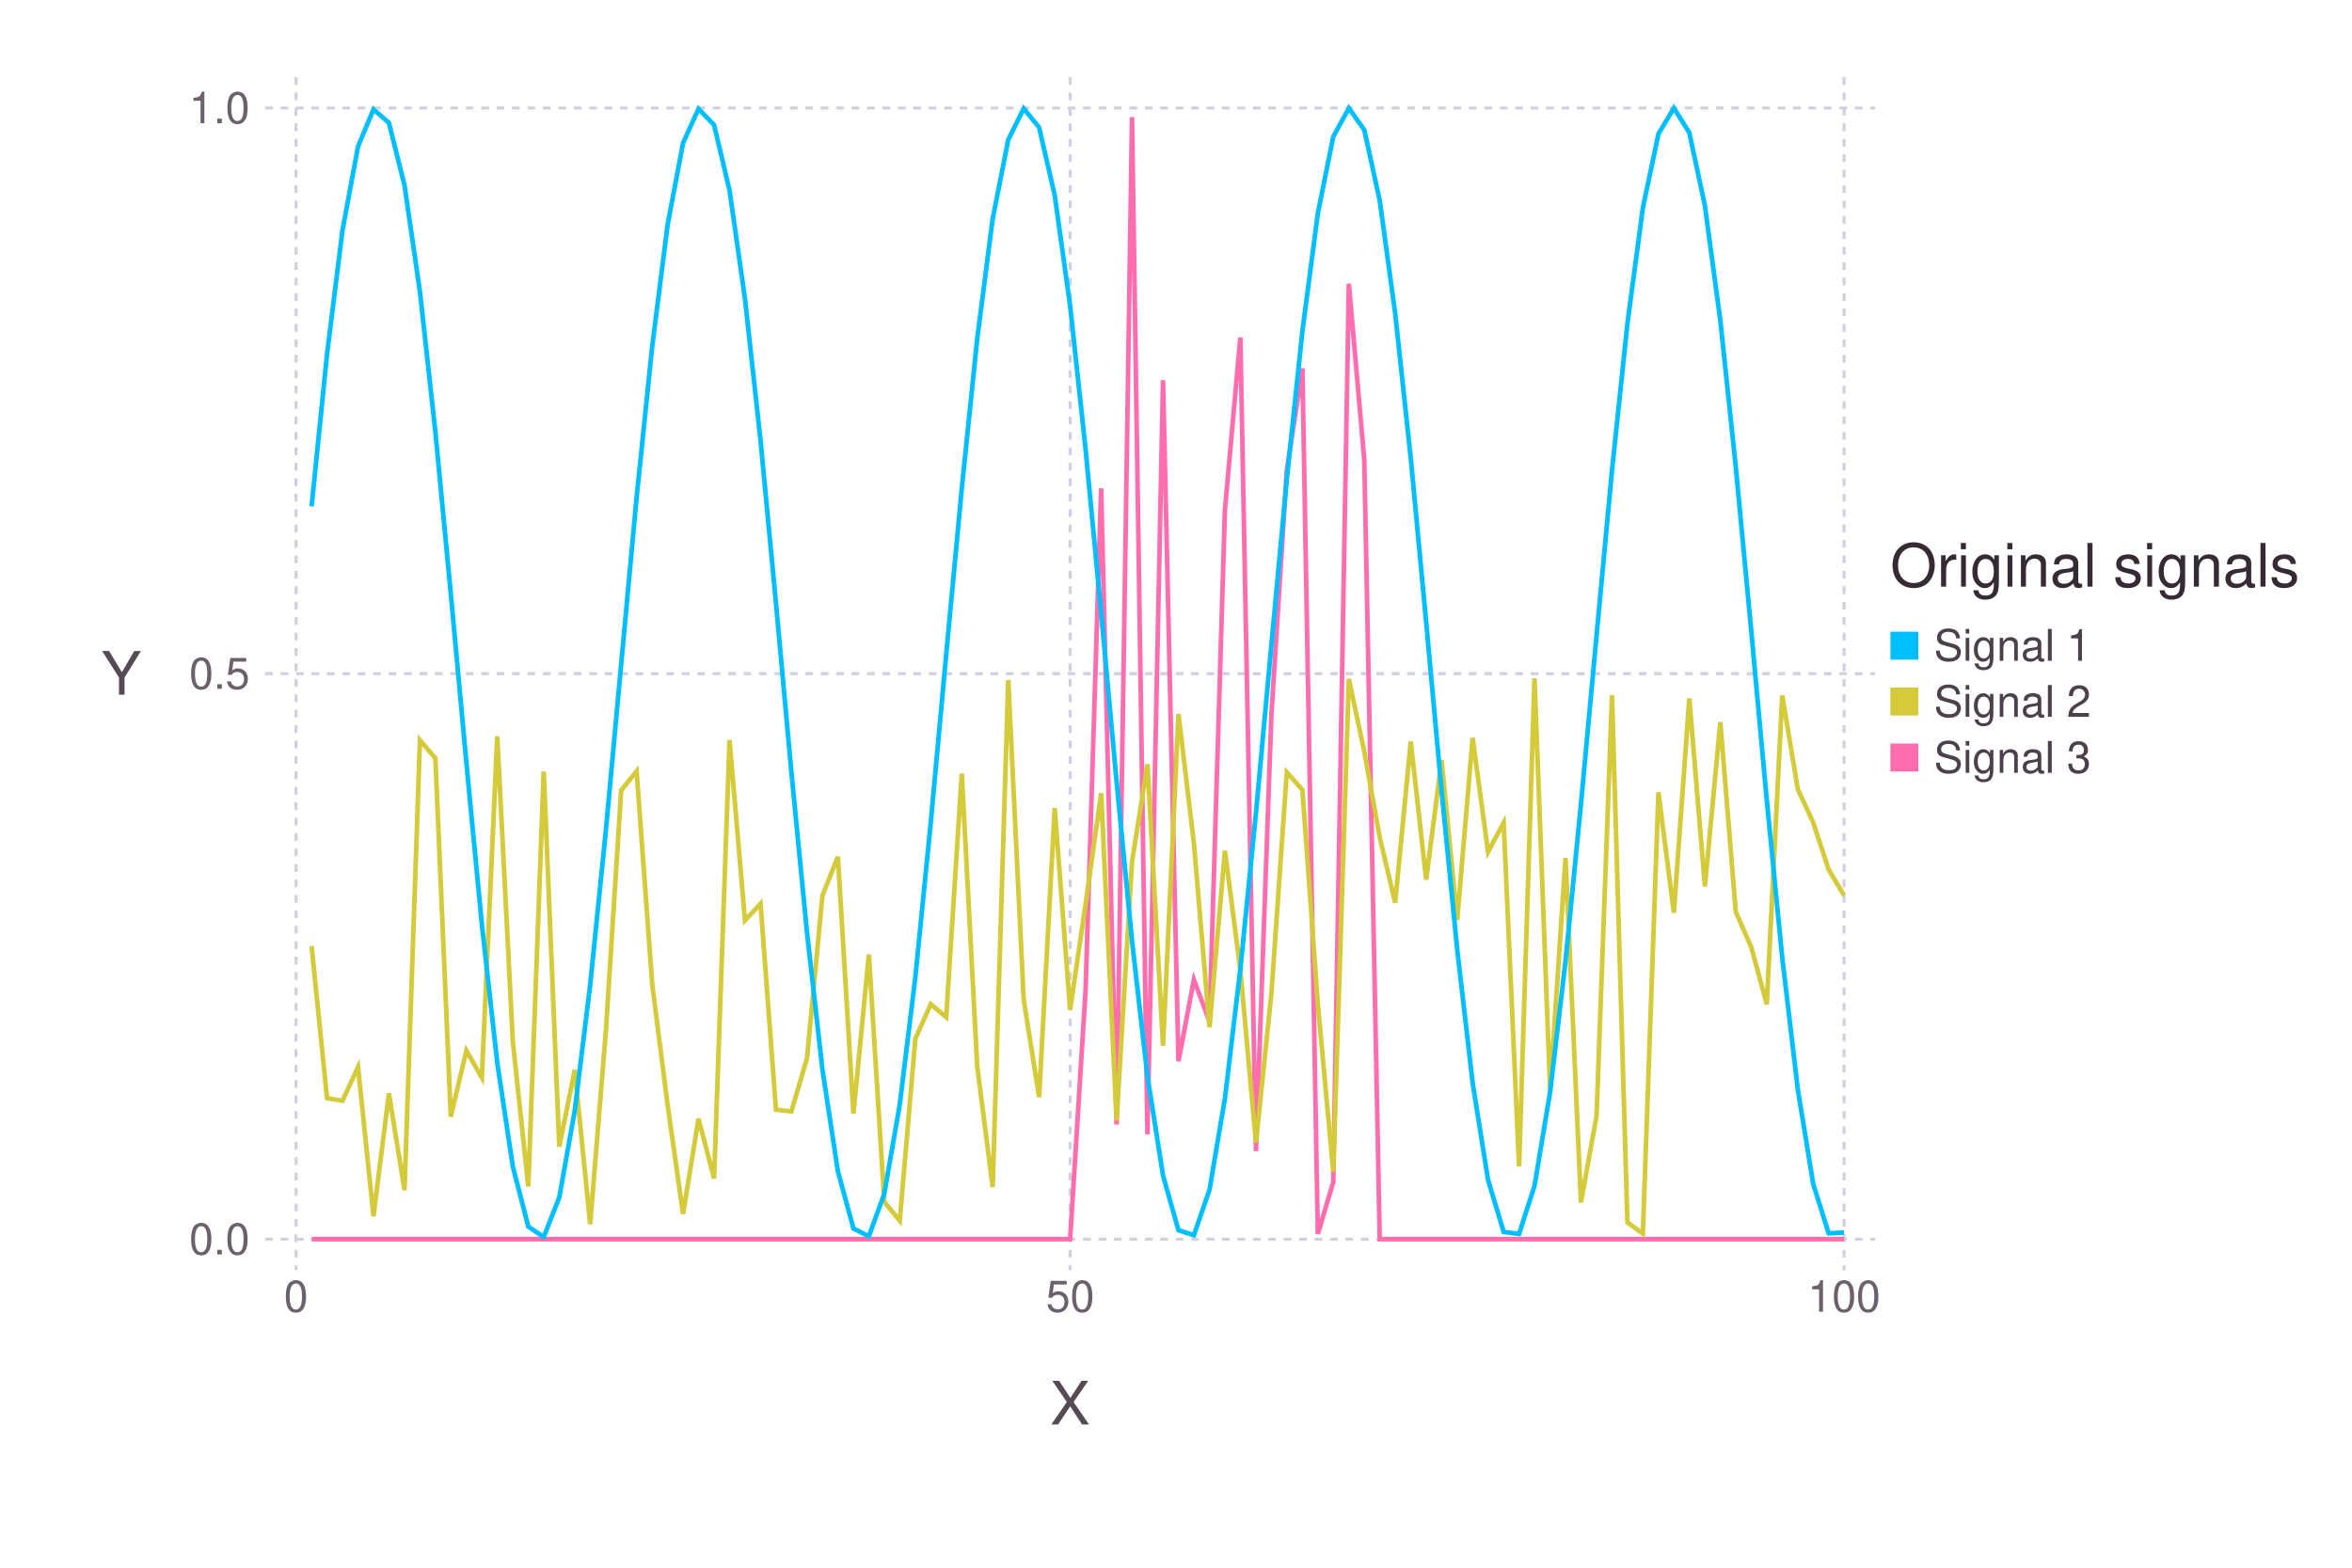
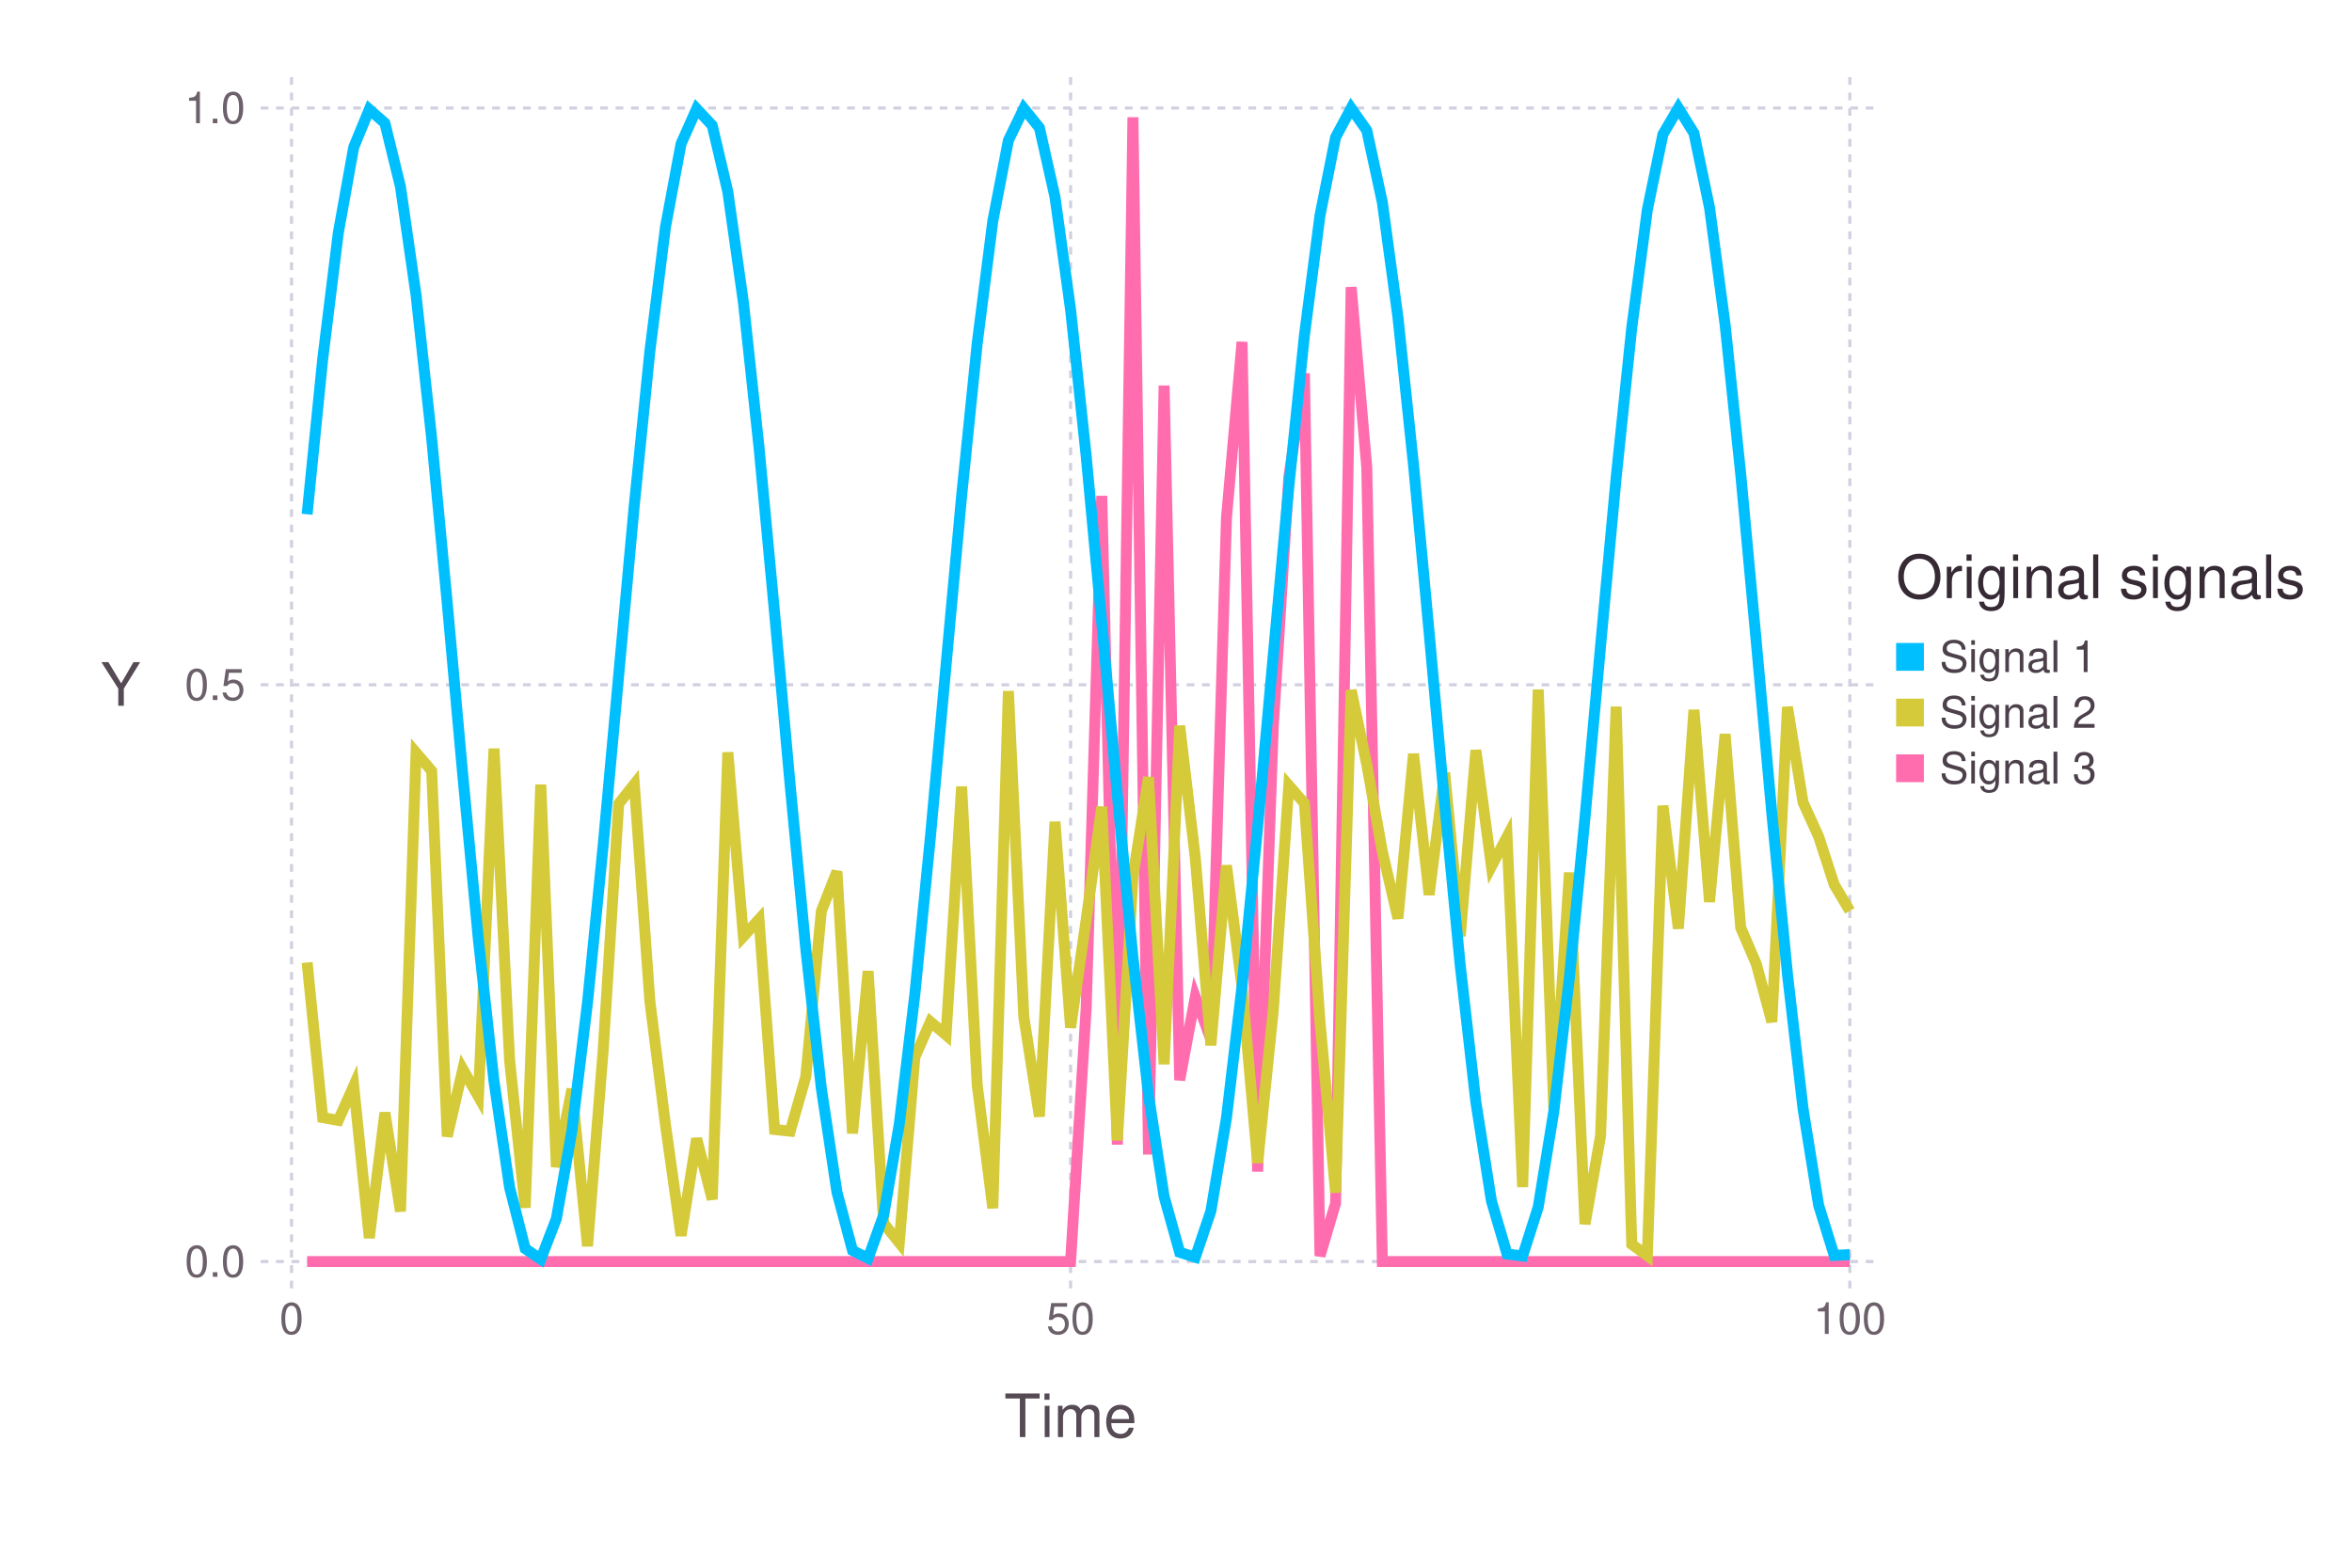
<svg xmlns="http://www.w3.org/2000/svg" version="1.2" width="152.4mm" height="101.6mm" viewBox="0 0 152.4 101.6" stroke="none" fill="#000000" stroke-width="0.3" font-size="3.88">
  <g class="plotroot xscalable yscalable" id="img-18da4b42-1">
    <g font-size="3.88" font-family="'PT Sans','Helvetica Neue','Helvetica',sans-serif" fill="#564A55" stroke="#000000" stroke-opacity="0.000" id="img-18da4b42-2">
-       <text x="69.34" y="89.99" text-anchor="middle" dy="0.6em">X</text>
+       <text x="69.37" y="90.81" text-anchor="middle" dy="0.6em">Time</text>
    </g>
    <g class="guide xlabels" font-size="2.82" font-family="'PT Sans Caption','Helvetica Neue','Helvetica',sans-serif" fill="#6C606B" id="img-18da4b42-3">
-       <text x="19.18" y="83.32" text-anchor="middle" dy="0.6em">0</text>
-       <text x="69.34" y="83.32" text-anchor="middle" dy="0.6em">50</text>
-       <text x="119.49" y="83.32" text-anchor="middle" dy="0.6em">100</text>
+       <text x="18.89" y="84.76" text-anchor="middle" dy="0.6em">0</text>
+       <text x="69.37" y="84.76" text-anchor="middle" dy="0.6em">50</text>
+       <text x="119.86" y="84.76" text-anchor="middle" dy="0.6em">100</text>
    </g>
    <g class="guide colorkey" id="img-18da4b42-4">
      <g fill="#4C404B" font-size="2.82" font-family="'PT Sans','Helvetica Neue','Helvetica',sans-serif" id="img-18da4b42-5">
-         <text x="125.31" y="41.84" dy="0.35em" id="img-18da4b42-6" class="color_Signal_1">Signal 1</text>
-         <text x="125.31" y="45.47" dy="0.35em" id="img-18da4b42-7" class="color_Signal_2">Signal 2</text>
-         <text x="125.31" y="49.1" dy="0.35em" id="img-18da4b42-8" class="color_Signal_3">Signal 3</text>
+         <text x="125.67" y="42.57" dy="0.35em" id="img-18da4b42-6" class="color_Signal_1">Signal 1</text>
+         <text x="125.67" y="46.18" dy="0.35em" id="img-18da4b42-7" class="color_Signal_2">Signal 2</text>
+         <text x="125.67" y="49.79" dy="0.35em" id="img-18da4b42-8" class="color_Signal_3">Signal 3</text>
      </g>
      <g stroke="#000000" stroke-opacity="0.000" id="img-18da4b42-9">
-         <rect x="122.49" y="40.94" width="1.81" height="1.81" id="img-18da4b42-10" class="color_Signal_1" fill="#00BFFF" />
-         <rect x="122.49" y="44.56" width="1.81" height="1.81" id="img-18da4b42-11" class="color_Signal_2" fill="#D4CA3A" />
-         <rect x="122.49" y="48.19" width="1.81" height="1.81" id="img-18da4b42-12" class="color_Signal_3" fill="#FF6DAE" />
+         <rect x="122.86" y="41.67" width="1.8" height="1.8" id="img-18da4b42-10" fill="#00BFFF" class="color_Signal_1" />
+         <rect x="122.86" y="45.28" width="1.8" height="1.8" id="img-18da4b42-11" fill="#D4CA3A" class="color_Signal_2" />
+         <rect x="122.86" y="48.89" width="1.8" height="1.8" id="img-18da4b42-12" fill="#FF6DAE" class="color_Signal_3" />
      </g>
      <g fill="#362A35" font-size="3.88" font-family="'PT Sans','Helvetica Neue','Helvetica',sans-serif" stroke="#000000" stroke-opacity="0.000" id="img-18da4b42-13">
-         <text x="122.49" y="38.02" id="img-18da4b42-14">Original signals</text>
+         <text x="122.86" y="38.76" id="img-18da4b42-14">Original signals</text>
      </g>
    </g>
    <g clip-path="url(#img-18da4b42-15)">
      <g id="img-18da4b42-16">
        <g pointer-events="visible" opacity="1" fill="#000000" fill-opacity="0.000" stroke="#000000" stroke-opacity="0.000" class="guide background" id="img-18da4b42-17">
-           <rect x="17.18" y="5" width="104.31" height="77.32" id="img-18da4b42-18" />
+           <rect x="16.89" y="5" width="104.98" height="78.76" id="img-18da4b42-18" />
        </g>
        <g class="guide ygridlines xfixed" stroke-dasharray="0.5,0.5" stroke-width="0.2" stroke="#D0D0E0" id="img-18da4b42-19">
-           <path fill="none" d="M17.18,80.31 L 121.49 80.31" id="img-18da4b42-20" />
-           <path fill="none" d="M17.18,43.66 L 121.49 43.66" id="img-18da4b42-21" />
-           <path fill="none" d="M17.18,7 L 121.49 7" id="img-18da4b42-22" />
+           <path fill="none" d="M16.89,81.76 L 121.86 81.76" id="img-18da4b42-20" />
+           <path fill="none" d="M16.89,44.38 L 121.86 44.38" id="img-18da4b42-21" />
+           <path fill="none" d="M16.89,7 L 121.86 7" id="img-18da4b42-22" />
        </g>
        <g class="guide xgridlines yfixed" stroke-dasharray="0.5,0.5" stroke-width="0.2" stroke="#D0D0E0" id="img-18da4b42-23">
-           <path fill="none" d="M19.18,5 L 19.18 82.32" id="img-18da4b42-24" />
-           <path fill="none" d="M69.34,5 L 69.34 82.32" id="img-18da4b42-25" />
-           <path fill="none" d="M119.49,5 L 119.49 82.32" id="img-18da4b42-26" />
+           <path fill="none" d="M18.89,5 L 18.89 83.76" id="img-18da4b42-24" />
+           <path fill="none" d="M69.37,5 L 69.37 83.76" id="img-18da4b42-25" />
+           <path fill="none" d="M119.86,5 L 119.86 83.76" id="img-18da4b42-26" />
        </g>
        <g class="plotpanel" id="img-18da4b42-27">
-           <g stroke-width="0.3" fill="#000000" fill-opacity="0.000" class="geometry color_Signal_3" stroke-dasharray="none" stroke="#FF6DAE" id="img-18da4b42-28">
-             <path fill="none" d="M20.19,80.31 L 21.19 80.31 22.19 80.31 23.2 80.31 24.2 80.31 25.2 80.31 26.21 80.31 27.21 80.31 28.21 80.31 29.21 80.31 30.22 80.31 31.22 80.31 32.22 80.31 33.23 80.31 34.23 80.31 35.23 80.31 36.24 80.31 37.24 80.31 38.24 80.31 39.25 80.31 40.25 80.31 41.25 80.31 42.26 80.31 43.26 80.31 44.26 80.31 45.26 80.31 46.27 80.31 47.27 80.31 48.27 80.31 49.28 80.31 50.28 80.31 51.28 80.31 52.29 80.31 53.29 80.31 54.29 80.31 55.3 80.31 56.3 80.31 57.3 80.31 58.3 80.31 59.31 80.31 60.31 80.31 61.31 80.31 62.32 80.31 63.32 80.31 64.32 80.31 65.33 80.31 66.33 80.31 67.33 80.31 68.34 80.31 69.34 80.31 70.34 64.2 71.35 31.65 72.35 72.88 73.35 7.59 74.35 73.51 75.36 24.64 76.36 68.78 77.36 63.5 78.37 66.19 79.37 33.05 80.37 21.87 81.38 74.6 82.38 46.36 83.38 30.47 84.39 23.87 85.39 79.97 86.39 76.61 87.4 18.39 88.4 29.82 89.4 80.31 90.4 80.31 91.41 80.31 92.41 80.31 93.41 80.31 94.42 80.31 95.42 80.31 96.42 80.31 97.43 80.31 98.43 80.31 99.43 80.31 100.44 80.31 101.44 80.31 102.44 80.31 103.45 80.31 104.45 80.31 105.45 80.31 106.45 80.31 107.46 80.31 108.46 80.31 109.46 80.31 110.47 80.31 111.47 80.31 112.47 80.31 113.48 80.31 114.48 80.31 115.48 80.31 116.49 80.31 117.49 80.31 118.49 80.31 119.49 80.31" id="img-18da4b42-29" />
+           <g stroke-width="0.71" fill="#000000" fill-opacity="0.000" class="geometry color_Signal_3" stroke-dasharray="none" stroke="#FF6DAE" id="img-18da4b42-28">
+             <path fill="none" d="M19.9,81.76 L 20.91 81.76 21.92 81.76 22.92 81.76 23.93 81.76 24.94 81.76 25.95 81.76 26.96 81.76 27.97 81.76 28.98 81.76 29.99 81.76 31 81.76 32.01 81.76 33.02 81.76 34.03 81.76 35.04 81.76 36.05 81.76 37.06 81.76 38.07 81.76 39.08 81.76 40.09 81.76 41.1 81.76 42.11 81.76 43.12 81.76 44.13 81.76 45.14 81.76 46.15 81.76 47.16 81.76 48.17 81.76 49.18 81.76 50.19 81.76 51.2 81.76 52.21 81.76 53.22 81.76 54.23 81.76 55.24 81.76 56.25 81.76 57.26 81.76 58.27 81.76 59.28 81.76 60.29 81.76 61.3 81.76 62.31 81.76 63.32 81.76 64.33 81.76 65.34 81.76 66.34 81.76 67.35 81.76 68.36 81.76 69.37 81.76 70.38 65.33 71.39 32.14 72.4 74.18 73.41 7.6 74.42 74.82 75.43 24.99 76.44 70 77.45 64.61 78.46 67.36 79.47 33.57 80.48 22.16 81.49 75.93 82.5 47.13 83.51 30.93 84.52 24.2 85.53 81.4 86.54 77.98 87.55 18.61 88.56 30.27 89.57 81.76 90.58 81.76 91.59 81.76 92.6 81.76 93.61 81.76 94.62 81.76 95.63 81.76 96.64 81.76 97.65 81.76 98.66 81.76 99.67 81.76 100.68 81.76 101.69 81.76 102.7 81.76 103.71 81.76 104.72 81.76 105.73 81.76 106.74 81.76 107.75 81.76 108.75 81.76 109.76 81.76 110.77 81.76 111.78 81.76 112.79 81.76 113.8 81.76 114.81 81.76 115.82 81.76 116.83 81.76 117.84 81.76 118.85 81.76 119.86 81.76" id="img-18da4b42-29" />
          </g>
-           <g stroke-width="0.3" fill="#000000" fill-opacity="0.000" class="geometry color_Signal_2" stroke-dasharray="none" stroke="#D4CA3A" id="img-18da4b42-30">
-             <path fill="none" d="M20.19,61.31 L 21.19 71.17 22.19 71.34 23.2 69.15 24.2 78.82 25.2 70.86 26.21 77.13 27.21 47.97 28.21 49.14 29.21 72.37 30.22 68.09 31.22 69.84 32.22 47.72 33.23 67.52 34.23 76.89 35.23 50 36.24 74.31 37.24 69.35 38.24 79.34 39.25 66.93 40.25 51.22 41.25 49.98 42.26 63.78 43.26 71.63 44.26 78.67 45.26 72.5 46.27 76.37 47.27 47.96 48.27 59.65 49.28 58.57 50.28 71.92 51.28 72.03 52.29 68.58 53.29 58.04 54.29 55.52 55.3 72.17 56.3 61.86 57.3 77.89 58.3 79.12 59.31 67.32 60.31 65.08 61.31 65.92 62.32 50.13 63.32 69.1 64.32 76.93 65.33 44.07 66.33 64.77 67.33 71.1 68.34 52.37 69.34 65.45 70.34 58.6 71.35 51.41 72.35 72.61 73.35 55.85 74.35 49.53 75.36 67.77 76.36 46.27 77.36 54.66 78.37 66.57 79.37 55.14 80.37 62.87 81.38 74.04 82.38 64.4 83.38 50.05 84.39 51.19 85.39 65.07 86.39 75.93 87.4 44 88.4 48.72 89.4 54.26 90.4 58.51 91.41 48.06 92.41 57.01 93.41 49.25 94.42 59.63 95.42 47.82 96.42 55.21 97.43 53.32 98.43 75.58 99.43 43.96 100.44 70.63 101.44 55.6 102.44 77.93 103.45 72.32 104.45 45.05 105.45 79.22 106.45 79.95 107.46 51.35 108.46 59.15 109.46 45.26 110.47 57.45 111.47 46.8 112.47 59.09 113.48 61.4 114.48 65.09 115.48 45.07 116.49 51.14 117.49 53.31 118.49 56.36 119.49 58.03" id="img-18da4b42-31" />
+           <g stroke-width="0.71" fill="#000000" fill-opacity="0.000" class="geometry color_Signal_2" stroke-dasharray="none" stroke="#D4CA3A" id="img-18da4b42-30">
+             <path fill="none" d="M19.9,62.38 L 20.91 72.43 21.92 72.61 22.92 70.37 23.93 80.23 24.94 72.11 25.95 78.51 26.96 48.78 27.97 49.96 28.98 73.65 29.99 69.29 31 71.07 32.01 48.52 33.02 68.71 34.03 78.27 35.04 50.85 36.05 75.63 37.06 70.58 38.07 80.76 39.08 68.11 40.09 52.09 41.1 50.82 42.11 64.89 43.12 72.9 44.13 80.08 45.14 73.79 46.15 77.73 47.16 48.76 48.17 60.69 49.18 59.58 50.19 73.2 51.2 73.31 52.21 69.79 53.22 59.05 54.23 56.48 55.24 73.45 56.25 62.94 57.26 79.28 58.27 80.54 59.28 68.51 60.29 66.22 61.3 67.08 62.31 50.98 63.32 70.32 64.33 78.3 65.34 44.79 66.34 65.91 67.35 72.36 68.36 53.26 69.37 66.6 70.38 59.61 71.39 52.29 72.4 73.9 73.41 56.81 74.42 50.37 75.43 68.97 76.44 47.04 77.45 55.6 78.46 67.74 79.47 56.09 80.48 63.97 81.49 75.36 82.5 65.52 83.51 50.9 84.52 52.06 85.53 66.22 86.54 77.29 87.55 44.73 88.56 49.54 89.57 55.19 90.58 59.52 91.59 48.86 92.6 57.99 93.61 50.08 94.62 60.67 95.63 48.62 96.64 56.15 97.65 54.23 98.66 76.93 99.67 44.69 100.68 71.88 101.69 56.55 102.7 79.33 103.71 73.61 104.72 45.8 105.73 80.64 106.74 81.38 107.75 52.22 108.75 60.18 109.76 46.01 110.77 58.45 111.78 47.58 112.79 60.12 113.8 62.47 114.81 66.23 115.82 45.82 116.83 52 117.84 54.22 118.85 57.33 119.86 59.03" id="img-18da4b42-31" />
          </g>
-           <g stroke-width="0.3" fill="#000000" fill-opacity="0.000" class="geometry color_Signal_1" stroke-dasharray="none" stroke="#00BFFF" id="img-18da4b42-32">
-             <path fill="none" d="M20.19,32.82 L 21.19 22.96 22.19 14.94 23.2 9.49 24.2 7.09 25.2 7.96 26.21 12.01 27.21 18.9 28.21 27.99 29.21 38.48 30.22 49.44 31.22 59.88 32.22 68.87 33.23 75.61 34.23 79.49 35.23 80.17 36.24 77.6 37.24 71.99 38.24 63.84 39.25 53.9 40.25 43.04 41.25 32.24 42.26 22.45 43.26 14.56 44.26 9.27 45.26 7.05 46.27 8.1 47.27 12.33 48.27 19.35 49.28 28.55 50.28 39.1 51.28 50.05 52.29 60.43 53.29 69.31 54.29 75.9 55.3 79.62 56.3 80.12 57.3 77.36 58.3 71.59 59.31 63.33 60.31 53.31 61.31 42.42 62.32 31.65 63.32 21.95 64.32 14.19 65.33 9.06 66.33 7.03 67.33 8.26 68.34 12.65 69.34 19.82 70.34 29.11 71.35 39.71 72.35 50.65 73.35 60.98 74.35 69.75 75.36 76.19 76.36 79.73 77.36 80.05 78.37 77.11 79.37 71.19 80.37 62.8 81.38 52.71 82.38 41.81 83.38 31.07 84.39 21.46 85.39 13.83 86.39 8.86 87.4 7.01 88.4 8.42 89.4 12.99 90.4 20.29 91.41 29.68 92.41 40.32 93.41 51.26 94.42 61.52 95.42 70.18 96.42 76.47 97.43 79.84 98.43 79.97 99.43 76.85 100.44 70.78 101.44 62.28 102.44 52.11 103.45 41.19 104.45 30.5 105.45 20.97 106.45 13.48 107.46 8.68 108.46 7 109.46 8.6 110.47 13.33 111.47 20.77 112.47 30.25 113.48 40.94 114.48 51.86 115.48 62.05 116.49 70.6 117.49 76.74 118.49 79.93 119.49 79.88" id="img-18da4b42-33" />
+           <g stroke-width="0.71" fill="#000000" fill-opacity="0.000" class="geometry color_Signal_1" stroke-dasharray="none" stroke="#00BFFF" id="img-18da4b42-32">
+             <path fill="none" d="M19.9,33.33 L 20.91 23.27 21.92 15.1 22.92 9.54 23.93 7.09 24.94 7.98 25.95 12.11 26.96 19.13 27.97 28.4 28.98 39.1 29.99 50.27 31 60.92 32.01 70.09 33.02 76.96 34.03 80.92 35.04 81.61 36.05 78.98 37.06 73.26 38.07 64.96 39.08 54.82 40.09 43.75 41.1 32.73 42.11 22.76 43.12 14.71 44.13 9.32 45.14 7.05 46.15 8.13 47.16 12.43 48.17 19.6 49.18 28.97 50.19 39.73 51.2 50.89 52.21 61.48 53.22 70.54 54.23 77.26 55.24 81.04 56.25 81.55 57.26 78.74 58.27 72.86 59.28 64.43 60.29 54.22 61.3 43.12 62.31 32.14 63.32 22.25 64.33 14.33 65.34 9.1 66.34 7.03 67.35 8.28 68.36 12.77 69.37 20.07 70.38 29.55 71.39 40.35 72.4 51.51 73.41 62.04 74.42 70.98 75.43 77.55 76.44 81.16 77.45 81.48 78.46 78.49 79.47 72.45 80.48 63.9 81.49 53.61 82.5 42.49 83.51 31.55 84.52 21.74 85.53 13.96 86.54 8.9 87.55 7.01 88.56 8.45 89.57 13.11 90.58 20.55 91.59 30.13 92.6 40.98 93.61 52.13 94.62 62.59 95.63 71.42 96.64 77.84 97.65 81.27 98.66 81.4 99.67 78.23 100.68 72.03 101.69 63.36 102.7 53 103.71 41.87 104.72 30.96 105.73 21.25 106.74 13.6 107.75 8.71 108.75 7 109.76 8.63 110.77 13.45 111.78 21.04 112.79 30.71 113.8 41.6 114.81 52.74 115.82 63.13 116.83 71.85 117.84 78.11 118.85 81.36 119.86 81.31" id="img-18da4b42-33" />
          </g>
        </g>
      </g>
    </g>
    <g class="guide ylabels" font-size="2.82" font-family="'PT Sans Caption','Helvetica Neue','Helvetica',sans-serif" fill="#6C606B" id="img-18da4b42-34">
-       <text x="16.18" y="80.31" text-anchor="end" dy="0.35em" id="img-18da4b42-35">0.0</text>
-       <text x="16.18" y="43.66" text-anchor="end" dy="0.35em" id="img-18da4b42-36">0.5</text>
-       <text x="16.18" y="7" text-anchor="end" dy="0.35em" id="img-18da4b42-37">1.0</text>
+       <text x="15.89" y="81.76" text-anchor="end" dy="0.35em" id="img-18da4b42-35">0.0</text>
+       <text x="15.89" y="44.38" text-anchor="end" dy="0.35em" id="img-18da4b42-36">0.5</text>
+       <text x="15.89" y="7" text-anchor="end" dy="0.35em" id="img-18da4b42-37">1.0</text>
    </g>
    <g font-size="3.88" font-family="'PT Sans','Helvetica Neue','Helvetica',sans-serif" fill="#564A55" stroke="#000000" stroke-opacity="0.000" id="img-18da4b42-38">
-       <text x="9.16" y="43.66" text-anchor="end" dy="0.35em" id="img-18da4b42-39">Y</text>
+       <text x="9.11" y="44.38" text-anchor="end" dy="0.35em" id="img-18da4b42-39">Y</text>
    </g>
  </g>
  <defs>
    <clipPath id="img-18da4b42-15">
-       <path d="M17.18,5 L 121.49 5 121.49 82.32 17.18 82.32" />
+       <path d="M16.89,5 L 121.86 5 121.86 83.76 16.89 83.76" />
    </clipPath>
  </defs>
</svg>
